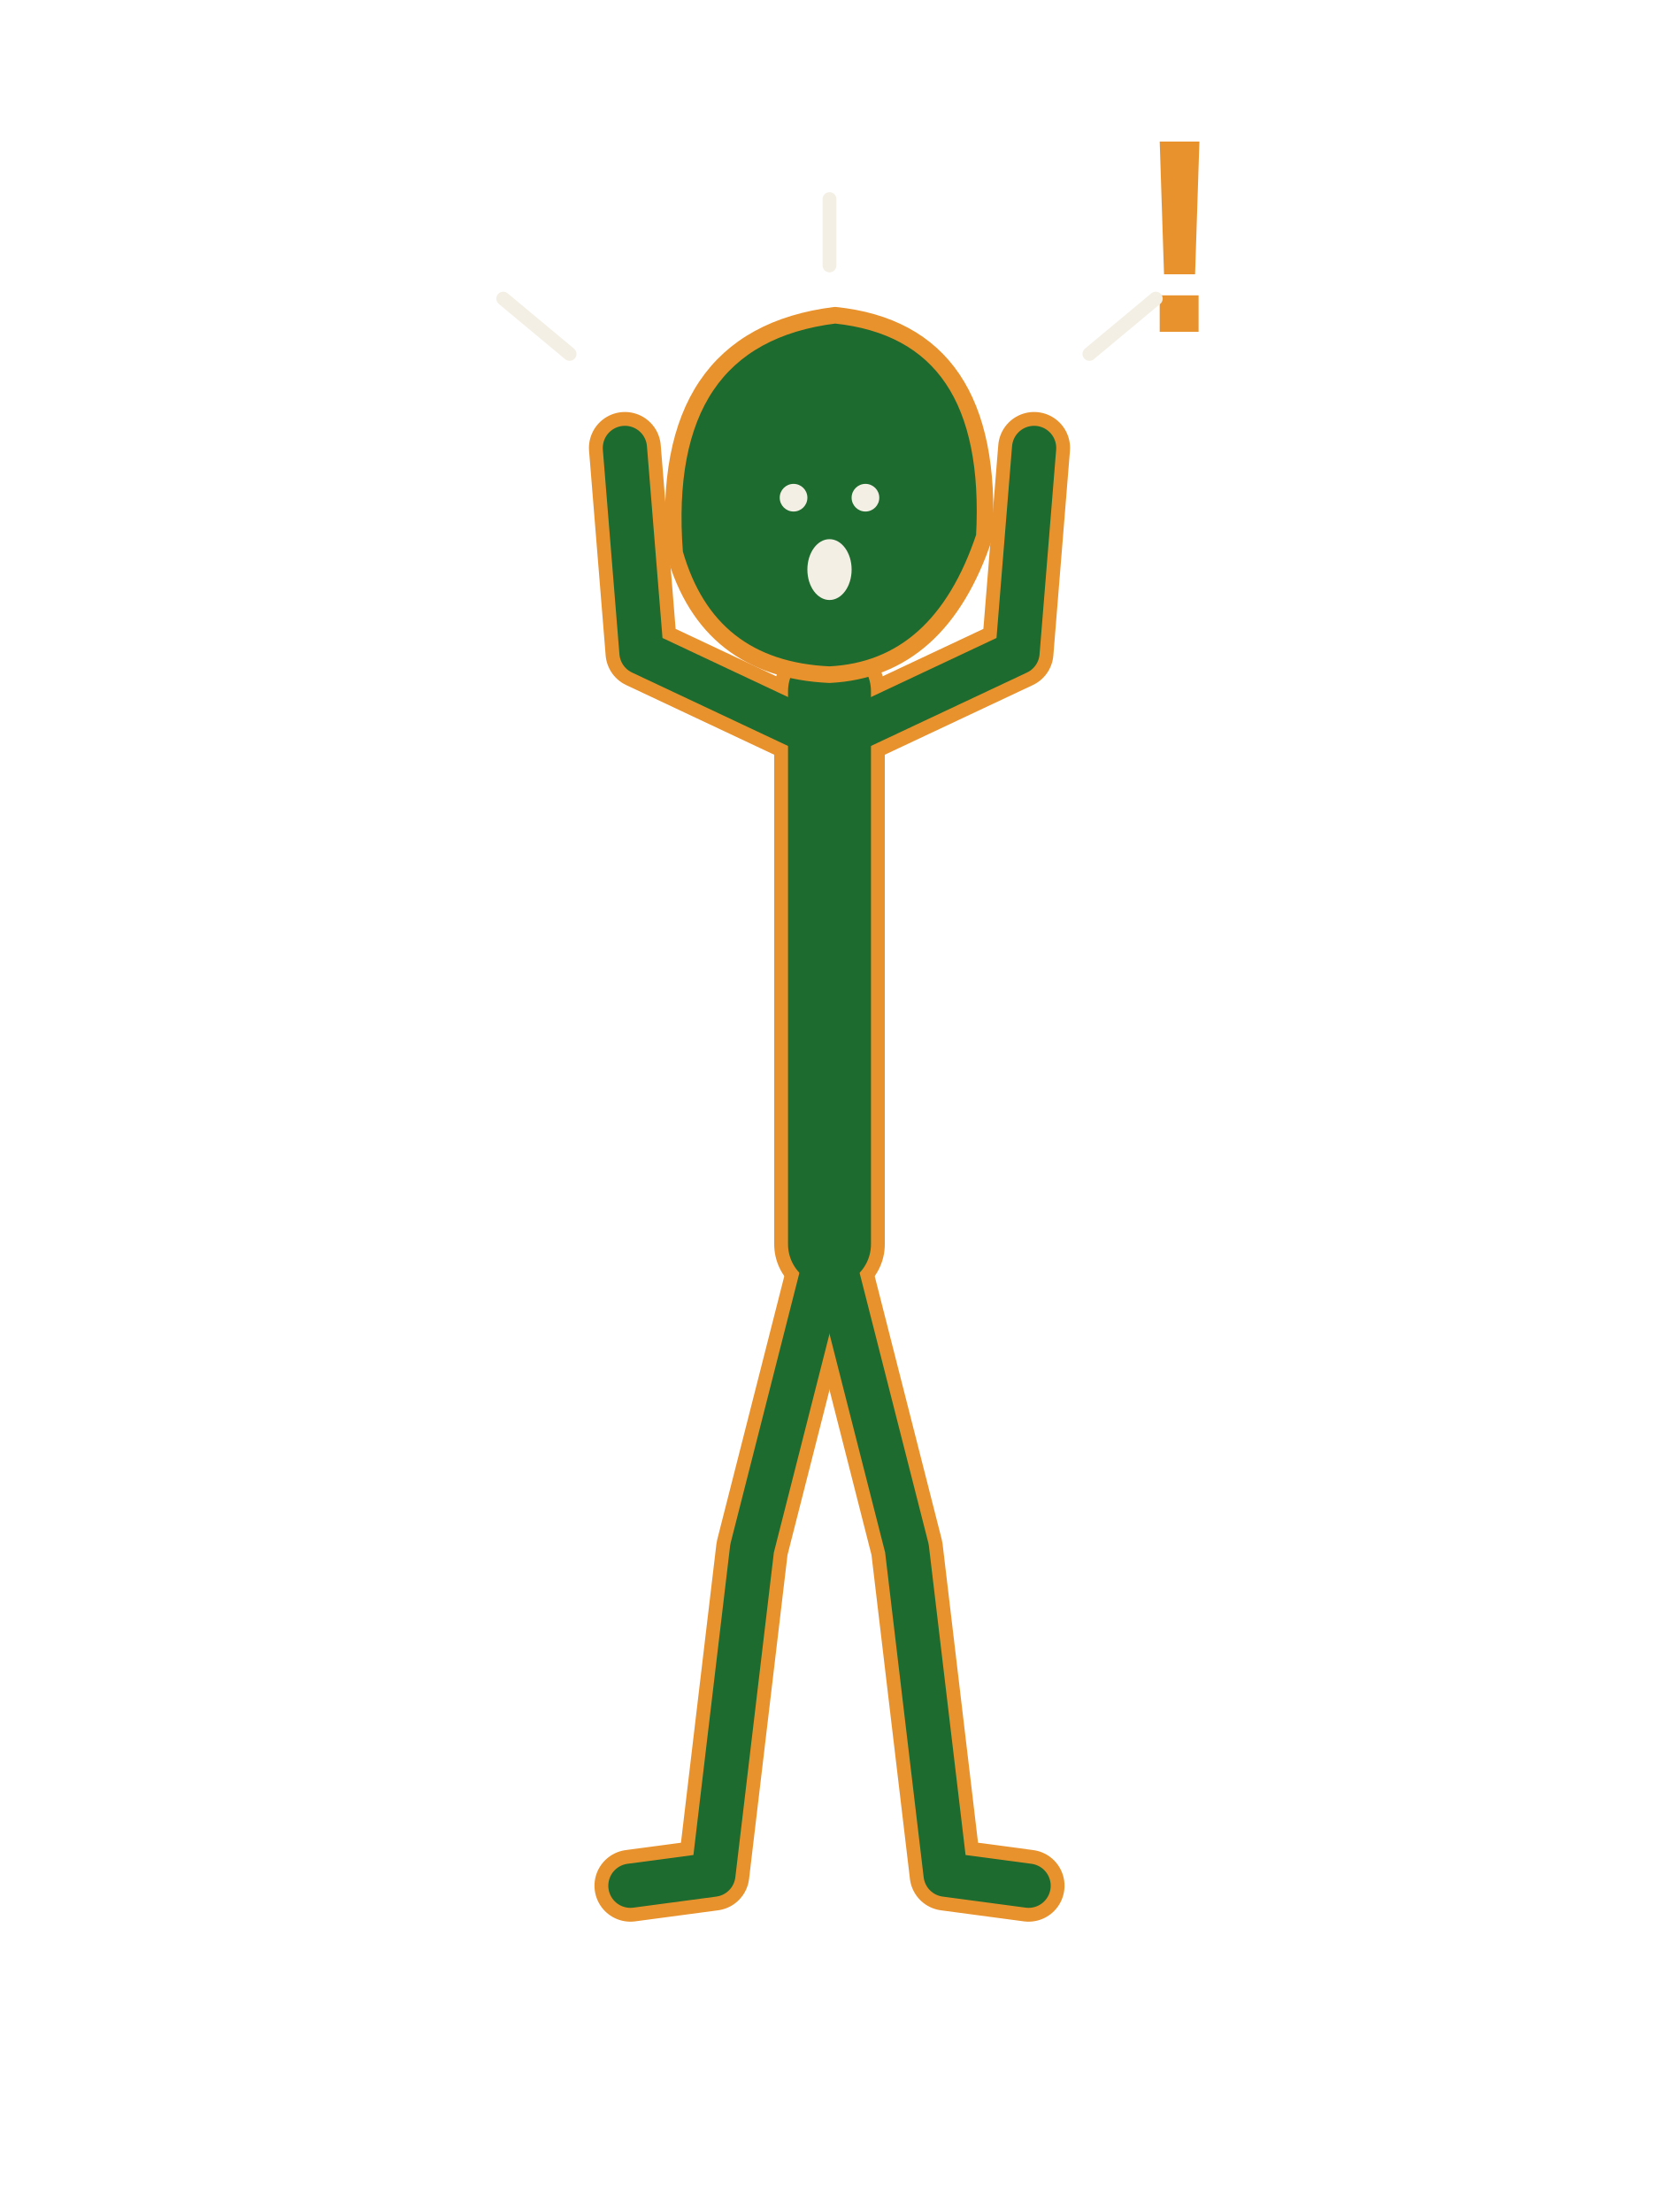
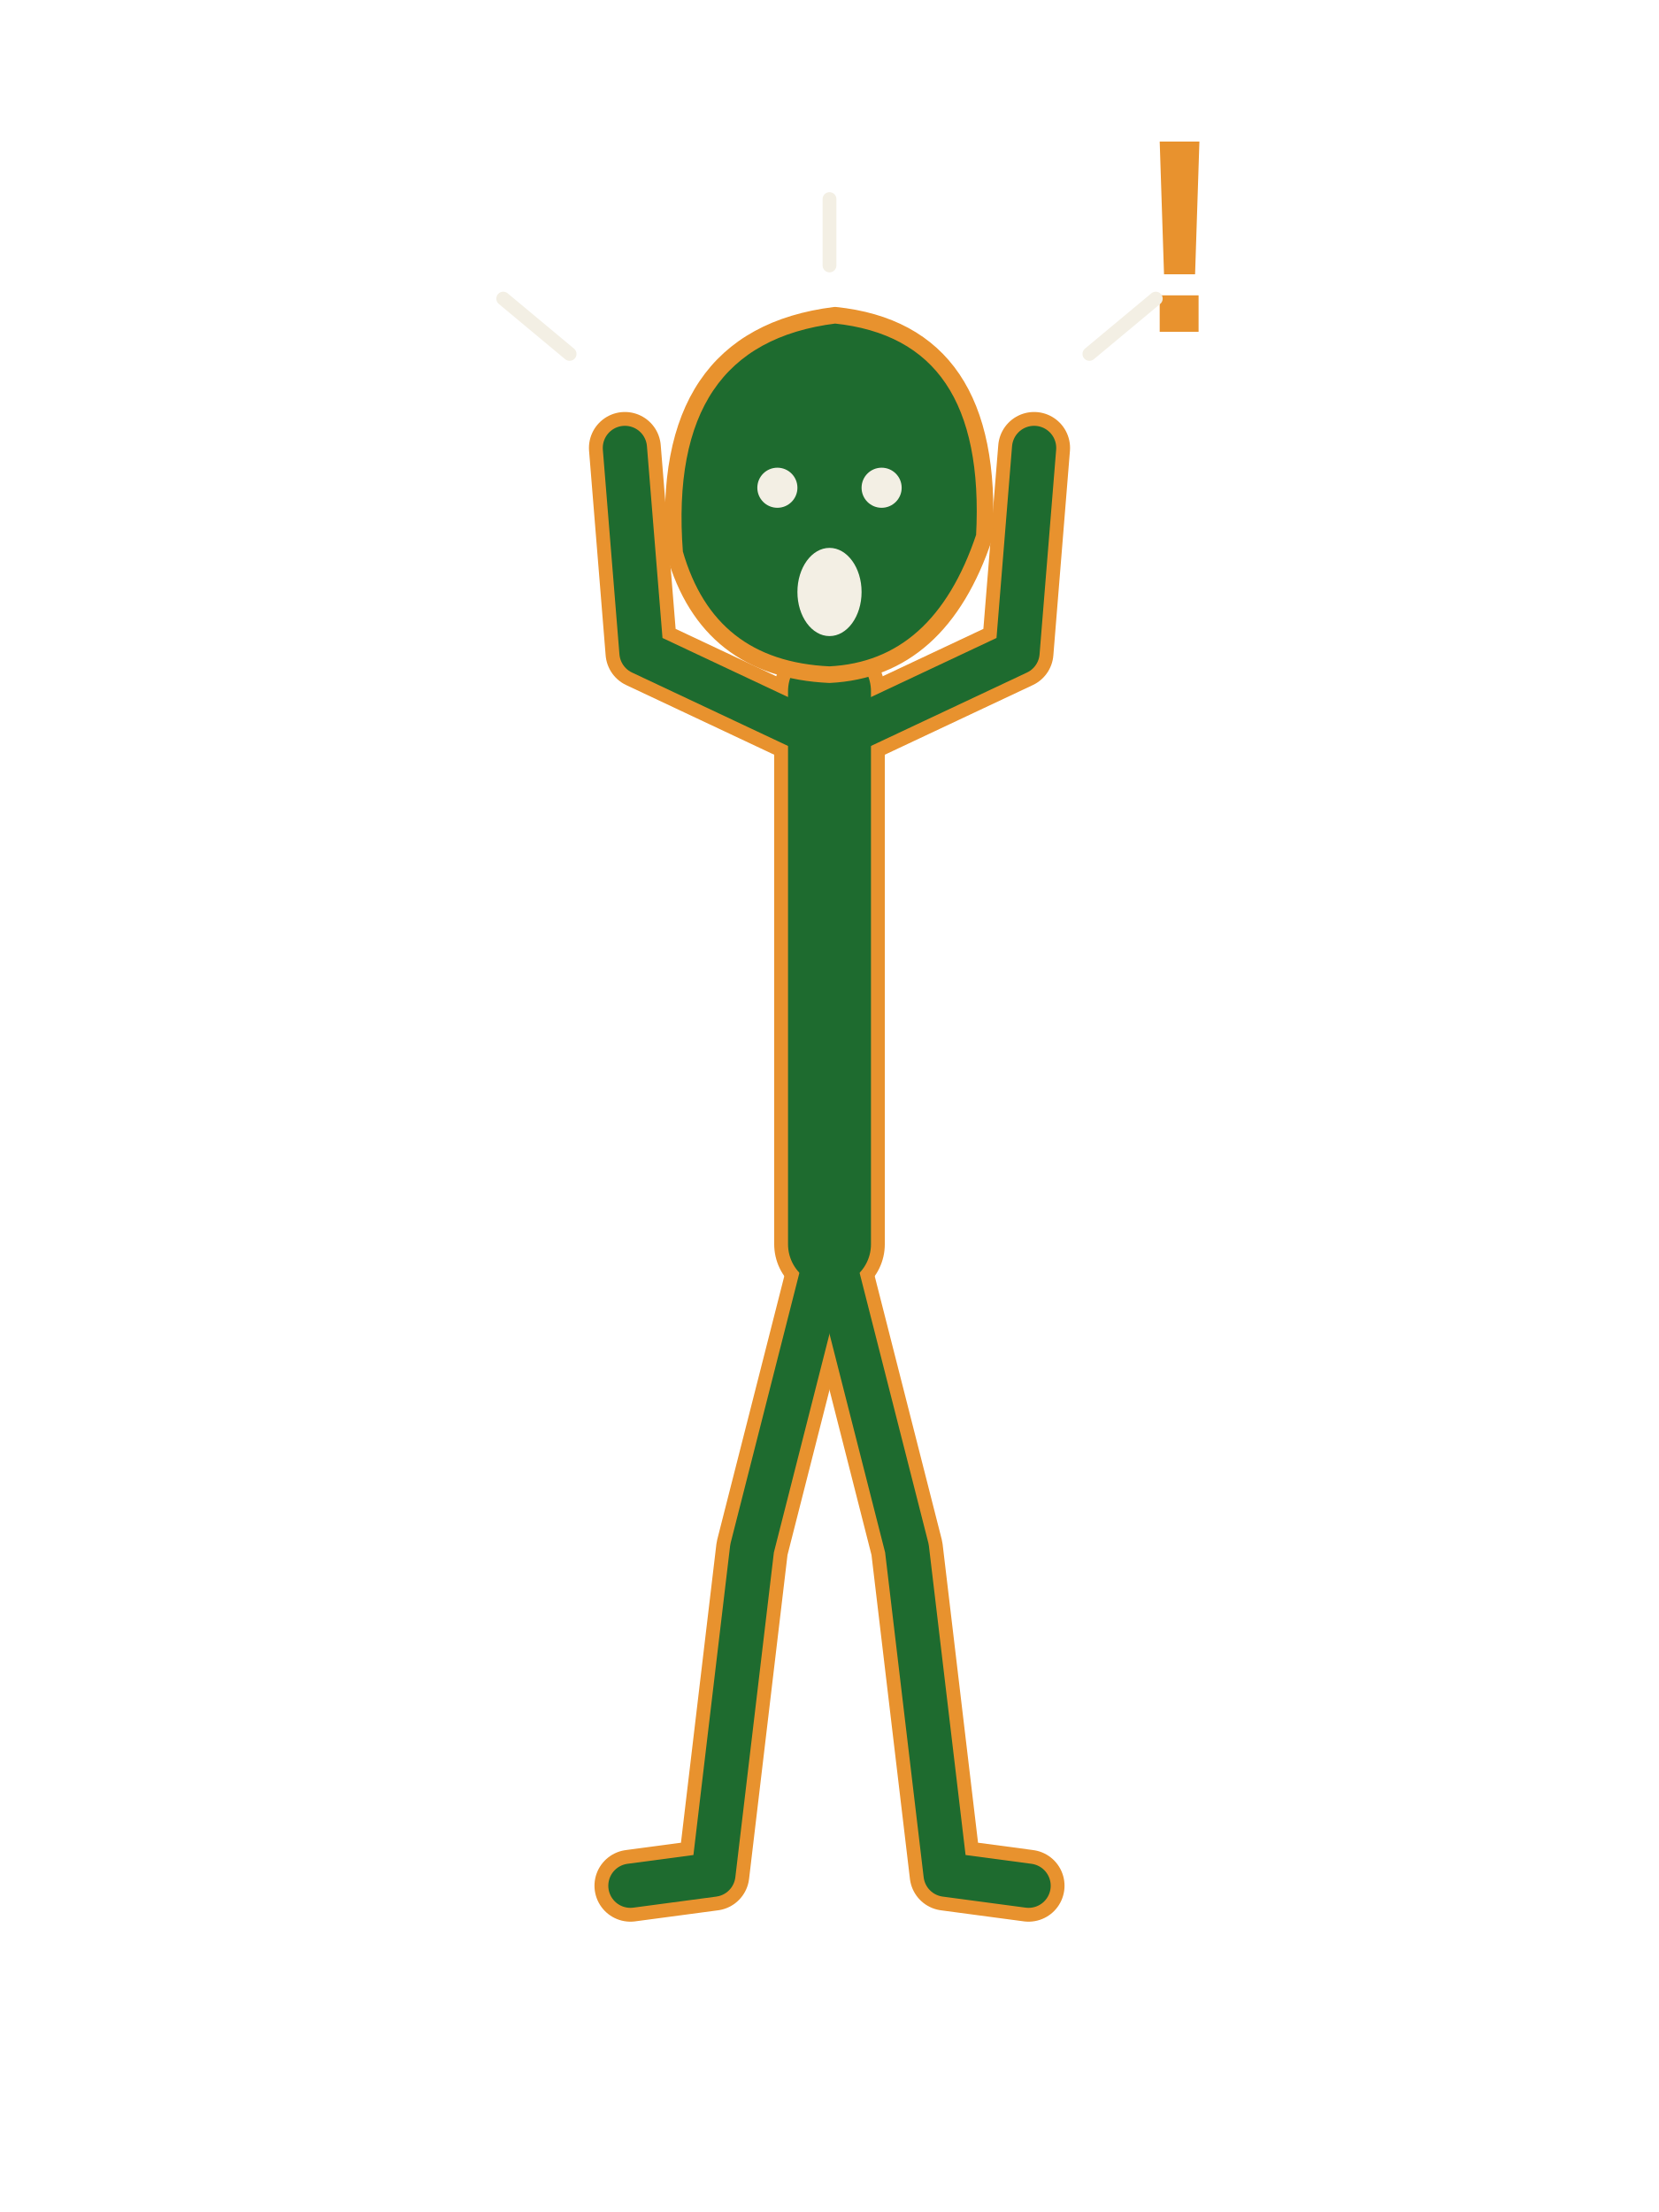
<svg xmlns="http://www.w3.org/2000/svg" width="600" height="800" viewBox="0 0 600 800">
  <defs>
    <radialGradient id="glow">
      <stop offset="0" stop-color="#e8922e" stop-opacity=".18" />
      <stop offset="1" stop-color="#e8922e" stop-opacity="0" />
    </radialGradient>
  </defs>
  <polyline points="300,250 300,450" fill="none" stroke="#e8922e" stroke-width="40" stroke-linecap="round" stroke-linejoin="round" />
  <polyline points="300,268 232,236 226,162" fill="none" stroke="#e8922e" stroke-width="26" stroke-linecap="round" stroke-linejoin="round" />
  <polyline points="300,268 368,236 374,162" fill="none" stroke="#e8922e" stroke-width="26" stroke-linecap="round" stroke-linejoin="round" />
  <polyline points="300,450 272,560 258,678 228,682" fill="none" stroke="#e8922e" stroke-width="26" stroke-linecap="round" stroke-linejoin="round" />
  <polyline points="300,450 328,560 342,678 372,682" fill="none" stroke="#e8922e" stroke-width="26" stroke-linecap="round" stroke-linejoin="round" />
  <polyline points="300,250 300,450" fill="none" stroke="#1e6b2f" stroke-width="30" stroke-linecap="round" stroke-linejoin="round" />
  <polyline points="300,268 232,236 226,162" fill="none" stroke="#1e6b2f" stroke-width="16" stroke-linecap="round" stroke-linejoin="round" />
  <polyline points="300,268 368,236 374,162" fill="none" stroke="#1e6b2f" stroke-width="16" stroke-linecap="round" stroke-linejoin="round" />
  <polyline points="300,450 272,560 258,678 228,682" fill="none" stroke="#1e6b2f" stroke-width="16" stroke-linecap="round" stroke-linejoin="round" />
  <polyline points="300,450 328,560 342,678 372,682" fill="none" stroke="#1e6b2f" stroke-width="16" stroke-linecap="round" stroke-linejoin="round" />
  <path d="M244,200 Q238,122 302,114 Q360,120 356,194 Q340,242 300,244 Q256,242 244,200Z" fill="#1e6b2f" stroke="#e8922e" stroke-width="6" stroke-linejoin="round" />
-   <circle cx="287.0" cy="180" r="5" fill="#f3efe4" />
-   <circle cx="313.0" cy="180" r="5" fill="#f3efe4" />
-   <ellipse cx="300.0" cy="206" rx="8" ry="11" fill="#f3efe4" />
+   <g transform="translate(300.0,188) scale(1.45) translate(-300.0,-188)">
+     <circle cx="287.0" cy="180" r="5" fill="#f3efe4" />
+     <circle cx="313.0" cy="180" r="5" fill="#f3efe4" />
+     <ellipse cx="300.0" cy="206" rx="8" ry="11" fill="#f3efe4" />
+   </g>
  <text x="410" y="120" font-family="Arial Black,Arial,sans-serif" font-weight="900" font-size="100" fill="#e8922e">!</text>
  <path d="M206,128 l-24,-20" fill="none" stroke="#f3efe4" stroke-width="5" stroke-linecap="round" />
  <path d="M394,128 l24,-20" fill="none" stroke="#f3efe4" stroke-width="5" stroke-linecap="round" />
  <path d="M300,96 l0,-24" fill="none" stroke="#f3efe4" stroke-width="5" stroke-linecap="round" />
</svg>
